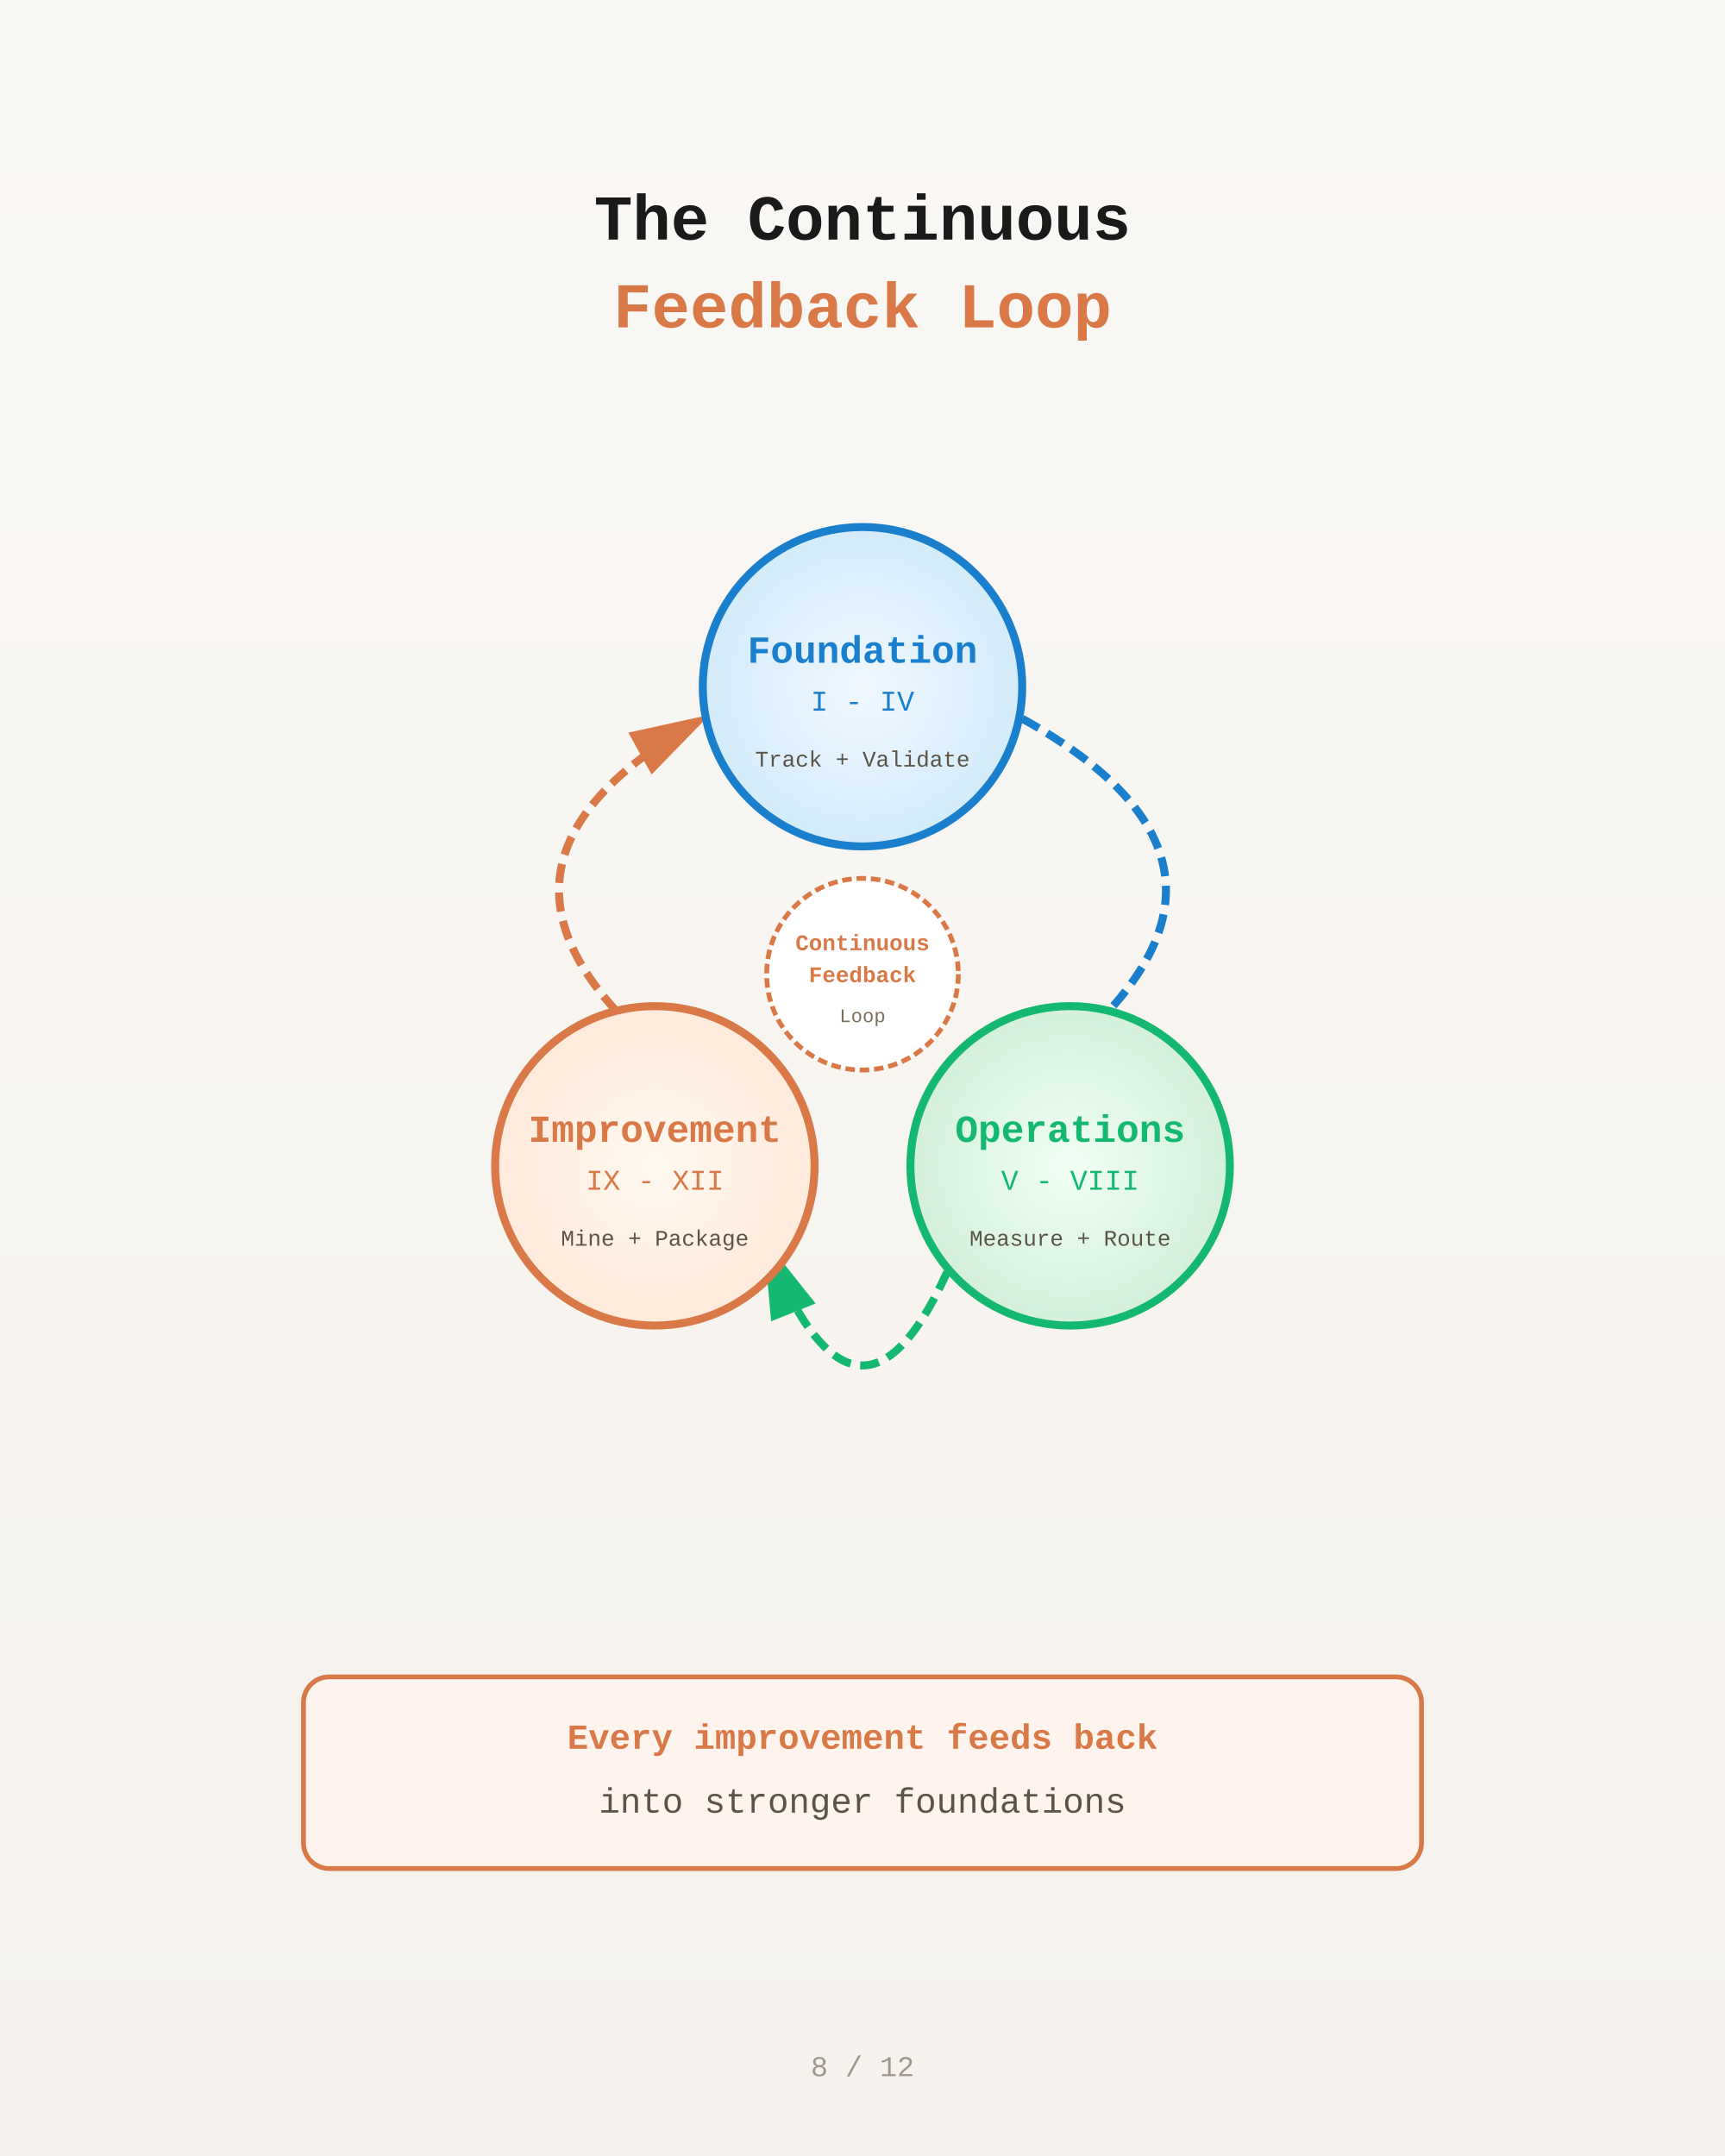
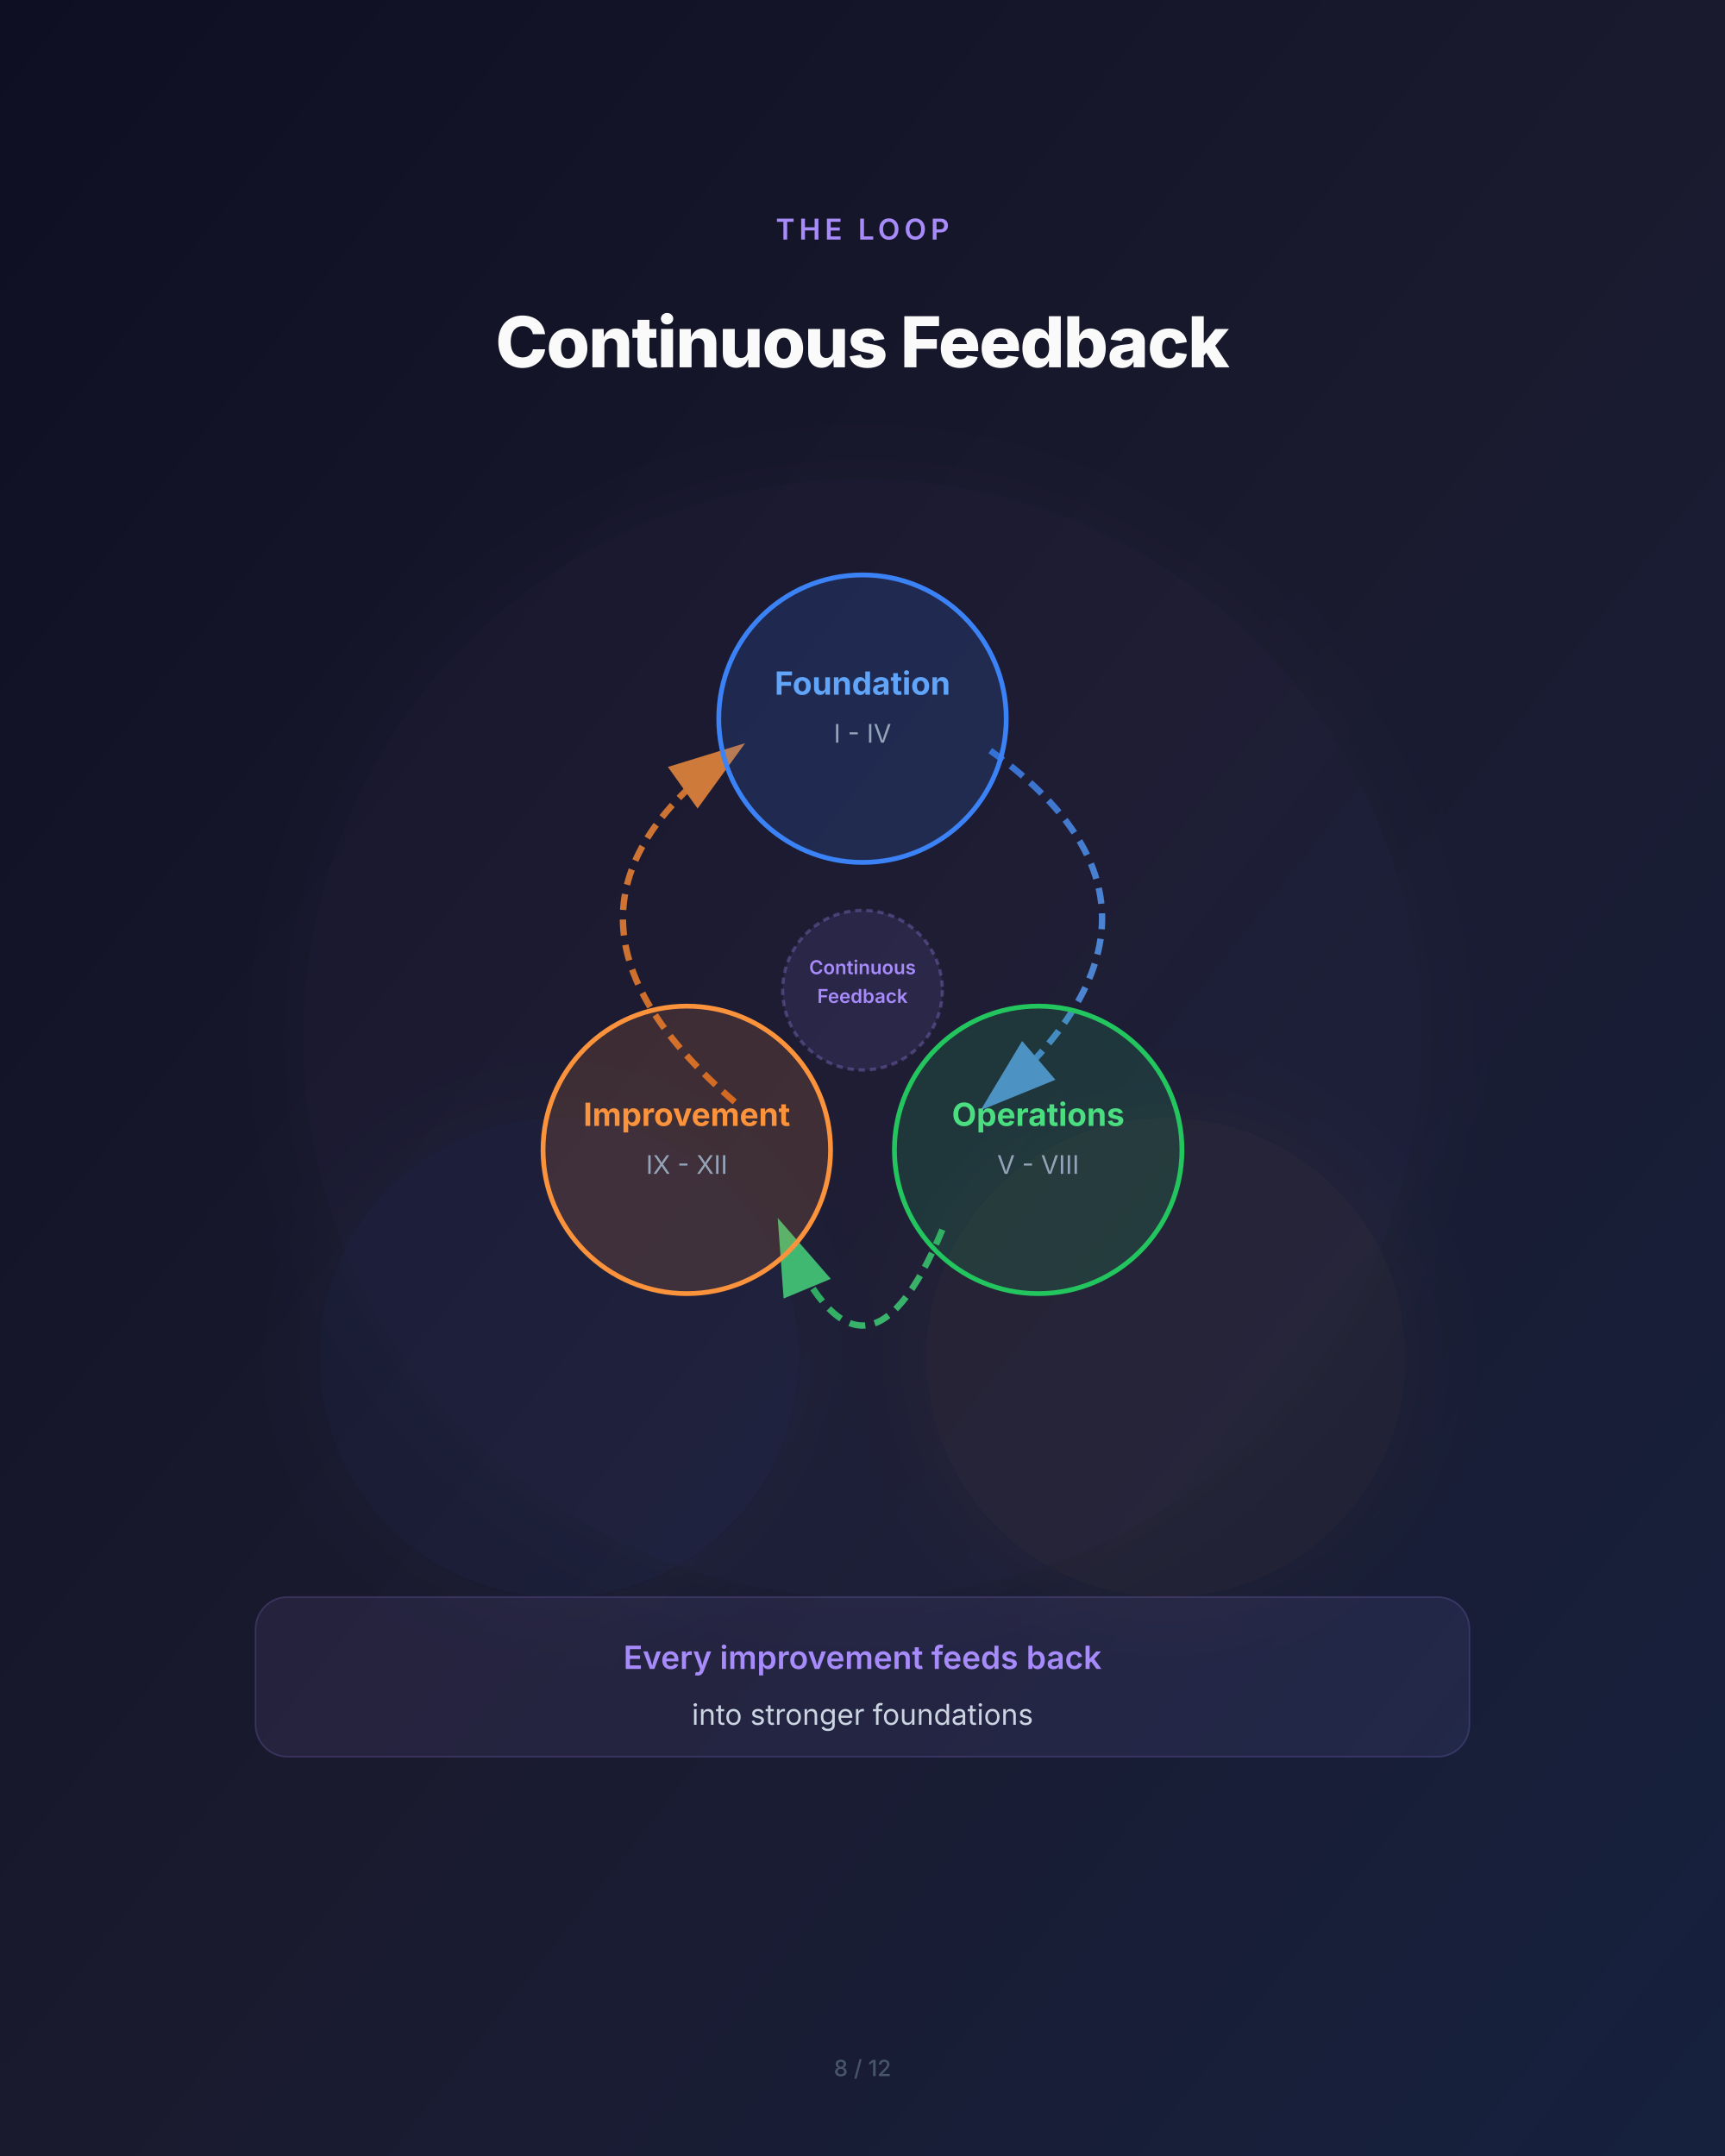
<svg xmlns="http://www.w3.org/2000/svg" viewBox="0 0 1080 1350">
  <defs>
-     <style>
-       text { font-family: 'Space Mono', 'Courier New', Courier, monospace; }
-     </style>
-     <linearGradient id="bg" x1="0%" y1="0%" x2="0%" y2="100%">
-       <stop offset="0%" style="stop-color:#FAF8F5" />
-       <stop offset="100%" style="stop-color:#F5F2ED" />
+     <linearGradient id="darkBg" x1="0%" y1="0%" x2="100%" y2="100%">
+       <stop offset="0%" style="stop-color:#0F0F23" />
+       <stop offset="50%" style="stop-color:#1a1a2e" />
+       <stop offset="100%" style="stop-color:#16213e" />
    </linearGradient>
-     <radialGradient id="foundation-gradient" cx="50%" cy="50%">
-       <stop offset="0%" style="stop-color:#F0F8FF" />
-       <stop offset="100%" style="stop-color:#D4EBFA" />
-     </radialGradient>
-     <radialGradient id="operations-gradient" cx="50%" cy="50%">
-       <stop offset="0%" style="stop-color:#F0FFF4" />
-       <stop offset="100%" style="stop-color:#D4F0DB" />
-     </radialGradient>
-     <radialGradient id="improvement-gradient" cx="50%" cy="50%">
-       <stop offset="0%" style="stop-color:#FFF9F0" />
-       <stop offset="100%" style="stop-color:#FFEADB" />
-     </radialGradient>
-     <marker id="arrow-blue" markerWidth="10" markerHeight="10" refX="9" refY="3" orient="auto">
-       <polygon points="0 0, 10 3, 0 6" fill="#1A7FCC" />
+     <linearGradient id="blueGrad" x1="0%" y1="0%" x2="100%" y2="100%">
+       <stop offset="0%" style="stop-color:#3B82F6" />
+       <stop offset="100%" style="stop-color:#60A5FA" />
+     </linearGradient>
+     <linearGradient id="greenGrad" x1="0%" y1="0%" x2="100%" y2="100%">
+       <stop offset="0%" style="stop-color:#22C55E" />
+       <stop offset="100%" style="stop-color:#4ADE80" />
+     </linearGradient>
+     <linearGradient id="orangeGrad" x1="0%" y1="0%" x2="100%" y2="100%">
+       <stop offset="0%" style="stop-color:#FB923C" />
+       <stop offset="100%" style="stop-color:#F97316" />
+     </linearGradient>
+     <filter id="glow" x="-50%" y="-50%" width="200%" height="200%">
+       <feGaussianBlur stdDeviation="30" result="coloredBlur" />
+       <feMerge>
+         <feMergeNode in="coloredBlur" />
+         <feMergeNode in="SourceGraphic" />
+       </feMerge>
+     </filter>
+     <marker id="arrowBlue" markerWidth="12" markerHeight="12" refX="10" refY="4" orient="auto">
+       <polygon points="0 0, 12 4, 0 8" fill="#60A5FA" />
    </marker>
-     <marker id="arrow-green" markerWidth="10" markerHeight="10" refX="9" refY="3" orient="auto">
-       <polygon points="0 0, 10 3, 0 6" fill="#15B871" />
+     <marker id="arrowGreen" markerWidth="12" markerHeight="12" refX="10" refY="4" orient="auto">
+       <polygon points="0 0, 12 4, 0 8" fill="#4ADE80" />
    </marker>
-     <marker id="arrow-orange" markerWidth="10" markerHeight="10" refX="9" refY="3" orient="auto">
-       <polygon points="0 0, 10 3, 0 6" fill="#D97948" />
+     <marker id="arrowOrange" markerWidth="12" markerHeight="12" refX="10" refY="4" orient="auto">
+       <polygon points="0 0, 12 4, 0 8" fill="#FB923C" />
    </marker>
  </defs>
-   <rect width="1080" height="1350" fill="url(#bg)" />
-   <g transform="translate(540, 150)">
-     <text x="0" y="0" text-anchor="middle" font-size="40" font-weight="700" fill="#1A1A1A">
-       The Continuous
-     </text>
-     <text x="0" y="55" text-anchor="middle" font-size="40" font-weight="700" fill="#D97948">
-       Feedback Loop
-     </text>
+   <rect width="1080" height="1350" fill="url(#darkBg)" />
+   <ellipse cx="540" cy="650" rx="350" ry="350" fill="#A78BFA" opacity="0.03" filter="url(#glow)" />
+   <ellipse cx="350" cy="850" rx="150" ry="150" fill="#3B82F6" opacity="0.04" filter="url(#glow)" />
+   <ellipse cx="730" cy="850" rx="150" ry="150" fill="#FB923C" opacity="0.04" filter="url(#glow)" />
+   <text x="540" y="150" text-anchor="middle" font-family="Inter, -apple-system, sans-serif" font-size="18" font-weight="600" fill="#A78BFA" letter-spacing="0.15em">
+     THE LOOP
+   </text>
+   <text x="540" y="230" text-anchor="middle" font-family="Inter, -apple-system, sans-serif" font-size="44" font-weight="800" fill="#FAFAFA" letter-spacing="-0.02em">
+     Continuous Feedback
+   </text>
+   <g transform="translate(540, 650)">
+     <path d="M 80 -180 Q 220 -80 80 40" stroke="url(#blueGrad)" stroke-width="4" fill="none" opacity="0.8" stroke-dasharray="10, 6" marker-end="url(#arrowBlue)" />
+     <path d="M 50 120 Q 0 240 -50 120" stroke="url(#greenGrad)" stroke-width="4" fill="none" opacity="0.8" stroke-dasharray="10, 6" marker-end="url(#arrowGreen)" />
+     <path d="M -80 40 Q -220 -80 -80 -180" stroke="url(#orangeGrad)" stroke-width="4" fill="none" opacity="0.8" stroke-dasharray="10, 6" marker-end="url(#arrowOrange)" />
+     <g transform="translate(0, -200)">
+       <circle cx="0" cy="0" r="90" fill="rgba(59,130,246,0.15)" stroke="#3B82F6" stroke-width="3" />
+       <text x="0" y="-15" text-anchor="middle" font-family="Inter, -apple-system, sans-serif" font-size="20" font-weight="700" fill="#60A5FA">Foundation</text>
+       <text x="0" y="15" text-anchor="middle" font-family="Inter, -apple-system, sans-serif" font-size="16" fill="#94A3B8">I - IV</text>
+     </g>
+     <g transform="translate(110, 70)">
+       <circle cx="0" cy="0" r="90" fill="rgba(34,197,94,0.15)" stroke="#22C55E" stroke-width="3" />
+       <text x="0" y="-15" text-anchor="middle" font-family="Inter, -apple-system, sans-serif" font-size="20" font-weight="700" fill="#4ADE80">Operations</text>
+       <text x="0" y="15" text-anchor="middle" font-family="Inter, -apple-system, sans-serif" font-size="16" fill="#94A3B8">V - VIII</text>
+     </g>
+     <g transform="translate(-110, 70)">
+       <circle cx="0" cy="0" r="90" fill="rgba(251,146,60,0.15)" stroke="#FB923C" stroke-width="3" />
+       <text x="0" y="-15" text-anchor="middle" font-family="Inter, -apple-system, sans-serif" font-size="20" font-weight="700" fill="#FB923C">Improvement</text>
+       <text x="0" y="15" text-anchor="middle" font-family="Inter, -apple-system, sans-serif" font-size="16" fill="#94A3B8">IX - XII</text>
+     </g>
+     <circle cx="0" cy="-30" r="50" fill="rgba(167,139,250,0.1)" stroke="rgba(167,139,250,0.3)" stroke-width="2" stroke-dasharray="4,3" />
+     <text x="0" y="-40" text-anchor="middle" font-family="Inter, -apple-system, sans-serif" font-size="12" font-weight="600" fill="#A78BFA">Continuous</text>
+     <text x="0" y="-22" text-anchor="middle" font-family="Inter, -apple-system, sans-serif" font-size="12" font-weight="600" fill="#A78BFA">Feedback</text>
  </g>
-   <g transform="translate(540, 650)">
-     <path d="M 100 -200 Q 280 -100 100 30" stroke="#1A7FCC" stroke-width="5" fill="none" stroke-dasharray="12, 6" marker-end="url(#arrow-blue)" />
-     <path d="M 60 130 Q 0 280 -60 130" stroke="#15B871" stroke-width="5" fill="none" stroke-dasharray="12, 6" marker-end="url(#arrow-green)" />
-     <path d="M -100 30 Q -280 -100 -100 -200" stroke="#D97948" stroke-width="5" fill="none" stroke-dasharray="12, 6" marker-end="url(#arrow-orange)" />
-     <g>
-       <circle cx="0" cy="-220" r="100" fill="url(#foundation-gradient)" stroke="#1A7FCC" stroke-width="5" />
-       <text x="0" y="-235" text-anchor="middle" font-size="24" font-weight="700" fill="#1A7FCC">Foundation</text>
-       <text x="0" y="-205" text-anchor="middle" font-size="18" fill="#1A7FCC">I - IV</text>
-       <text x="0" y="-170" text-anchor="middle" font-size="14" fill="#5A5449">Track + Validate</text>
-     </g>
-     <g>
-       <circle cx="130" cy="80" r="100" fill="url(#operations-gradient)" stroke="#15B871" stroke-width="5" />
-       <text x="130" y="65" text-anchor="middle" font-size="24" font-weight="700" fill="#15B871">Operations</text>
-       <text x="130" y="95" text-anchor="middle" font-size="18" fill="#15B871">V - VIII</text>
-       <text x="130" y="130" text-anchor="middle" font-size="14" fill="#5A5449">Measure + Route</text>
-     </g>
-     <g>
-       <circle cx="-130" cy="80" r="100" fill="url(#improvement-gradient)" stroke="#D97948" stroke-width="5" />
-       <text x="-130" y="65" text-anchor="middle" font-size="24" font-weight="700" fill="#D97948">Improvement</text>
-       <text x="-130" y="95" text-anchor="middle" font-size="18" fill="#D97948">IX - XII</text>
-       <text x="-130" y="130" text-anchor="middle" font-size="14" fill="#5A5449">Mine + Package</text>
-     </g>
-     <g>
-       <circle cx="0" cy="-40" r="60" fill="#FFFFFF" stroke="#D97948" stroke-width="3" stroke-dasharray="6,3" />
-       <text x="0" y="-55" text-anchor="middle" font-size="14" font-weight="700" fill="#D97948">Continuous</text>
-       <text x="0" y="-35" text-anchor="middle" font-size="14" font-weight="700" fill="#D97948">Feedback</text>
-       <text x="0" y="-10" text-anchor="middle" font-size="12" fill="#7A6F5D">Loop</text>
-     </g>
-   </g>
-   <g transform="translate(540, 1100)">
-     <rect x="-350" y="-50" width="700" height="120" rx="16" fill="#FFF4ED" stroke="#D97948" stroke-width="3" />
-     <text x="0" y="-5" text-anchor="middle" font-size="22" font-weight="600" fill="#D97948">
+   <g transform="translate(540, 1050)">
+     <rect x="-380" y="-50" width="760" height="100" rx="20" fill="rgba(167,139,250,0.08)" stroke="rgba(167,139,250,0.2)" stroke-width="1" />
+     <text x="0" y="-5" text-anchor="middle" font-family="Inter, -apple-system, sans-serif" font-size="20" font-weight="600" fill="#A78BFA">
      Every improvement feeds back
    </text>
-     <text x="0" y="35" text-anchor="middle" font-size="22" fill="#5A5449">
+     <text x="0" y="30" text-anchor="middle" font-family="Inter, -apple-system, sans-serif" font-size="18" fill="#CBD5E1">
      into stronger foundations
    </text>
  </g>
-   <text x="540" y="1300" text-anchor="middle" font-size="18" fill="#A0978B">8 / 12</text>
+   <text x="540" y="1300" text-anchor="middle" font-family="Inter, -apple-system, sans-serif" font-size="14" font-weight="500" fill="#475569">8 / 12</text>
</svg>
